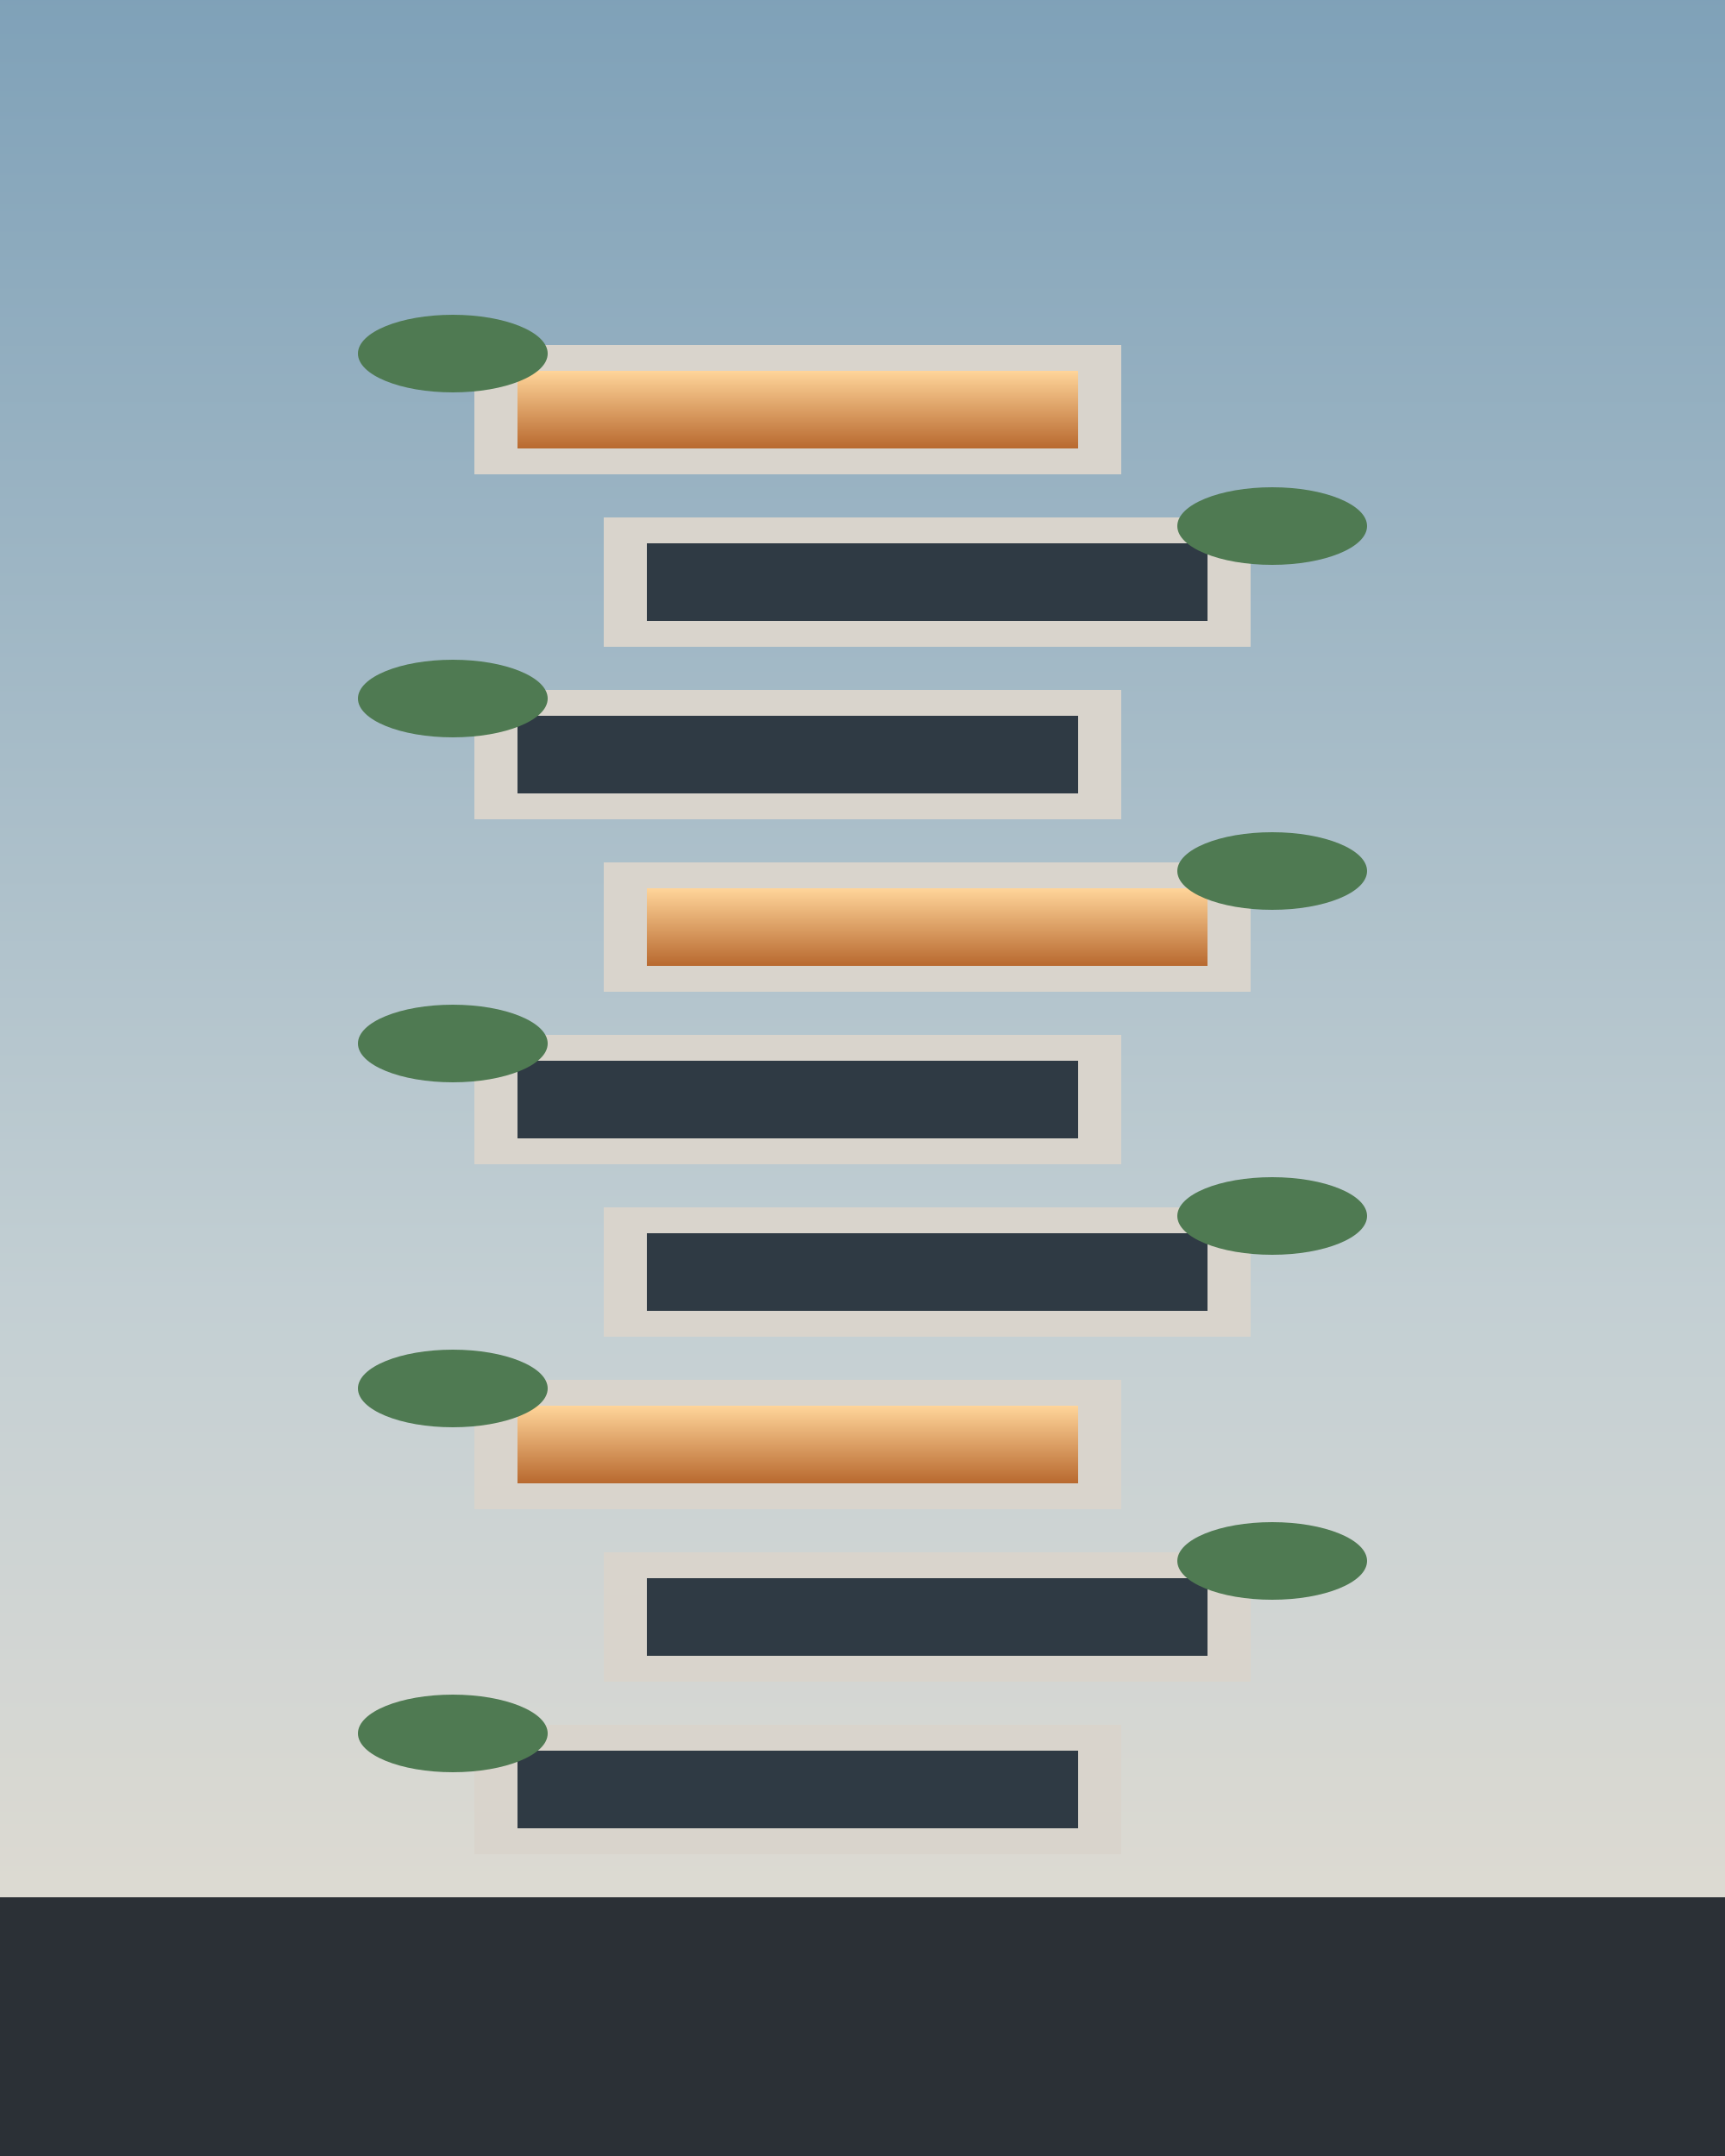
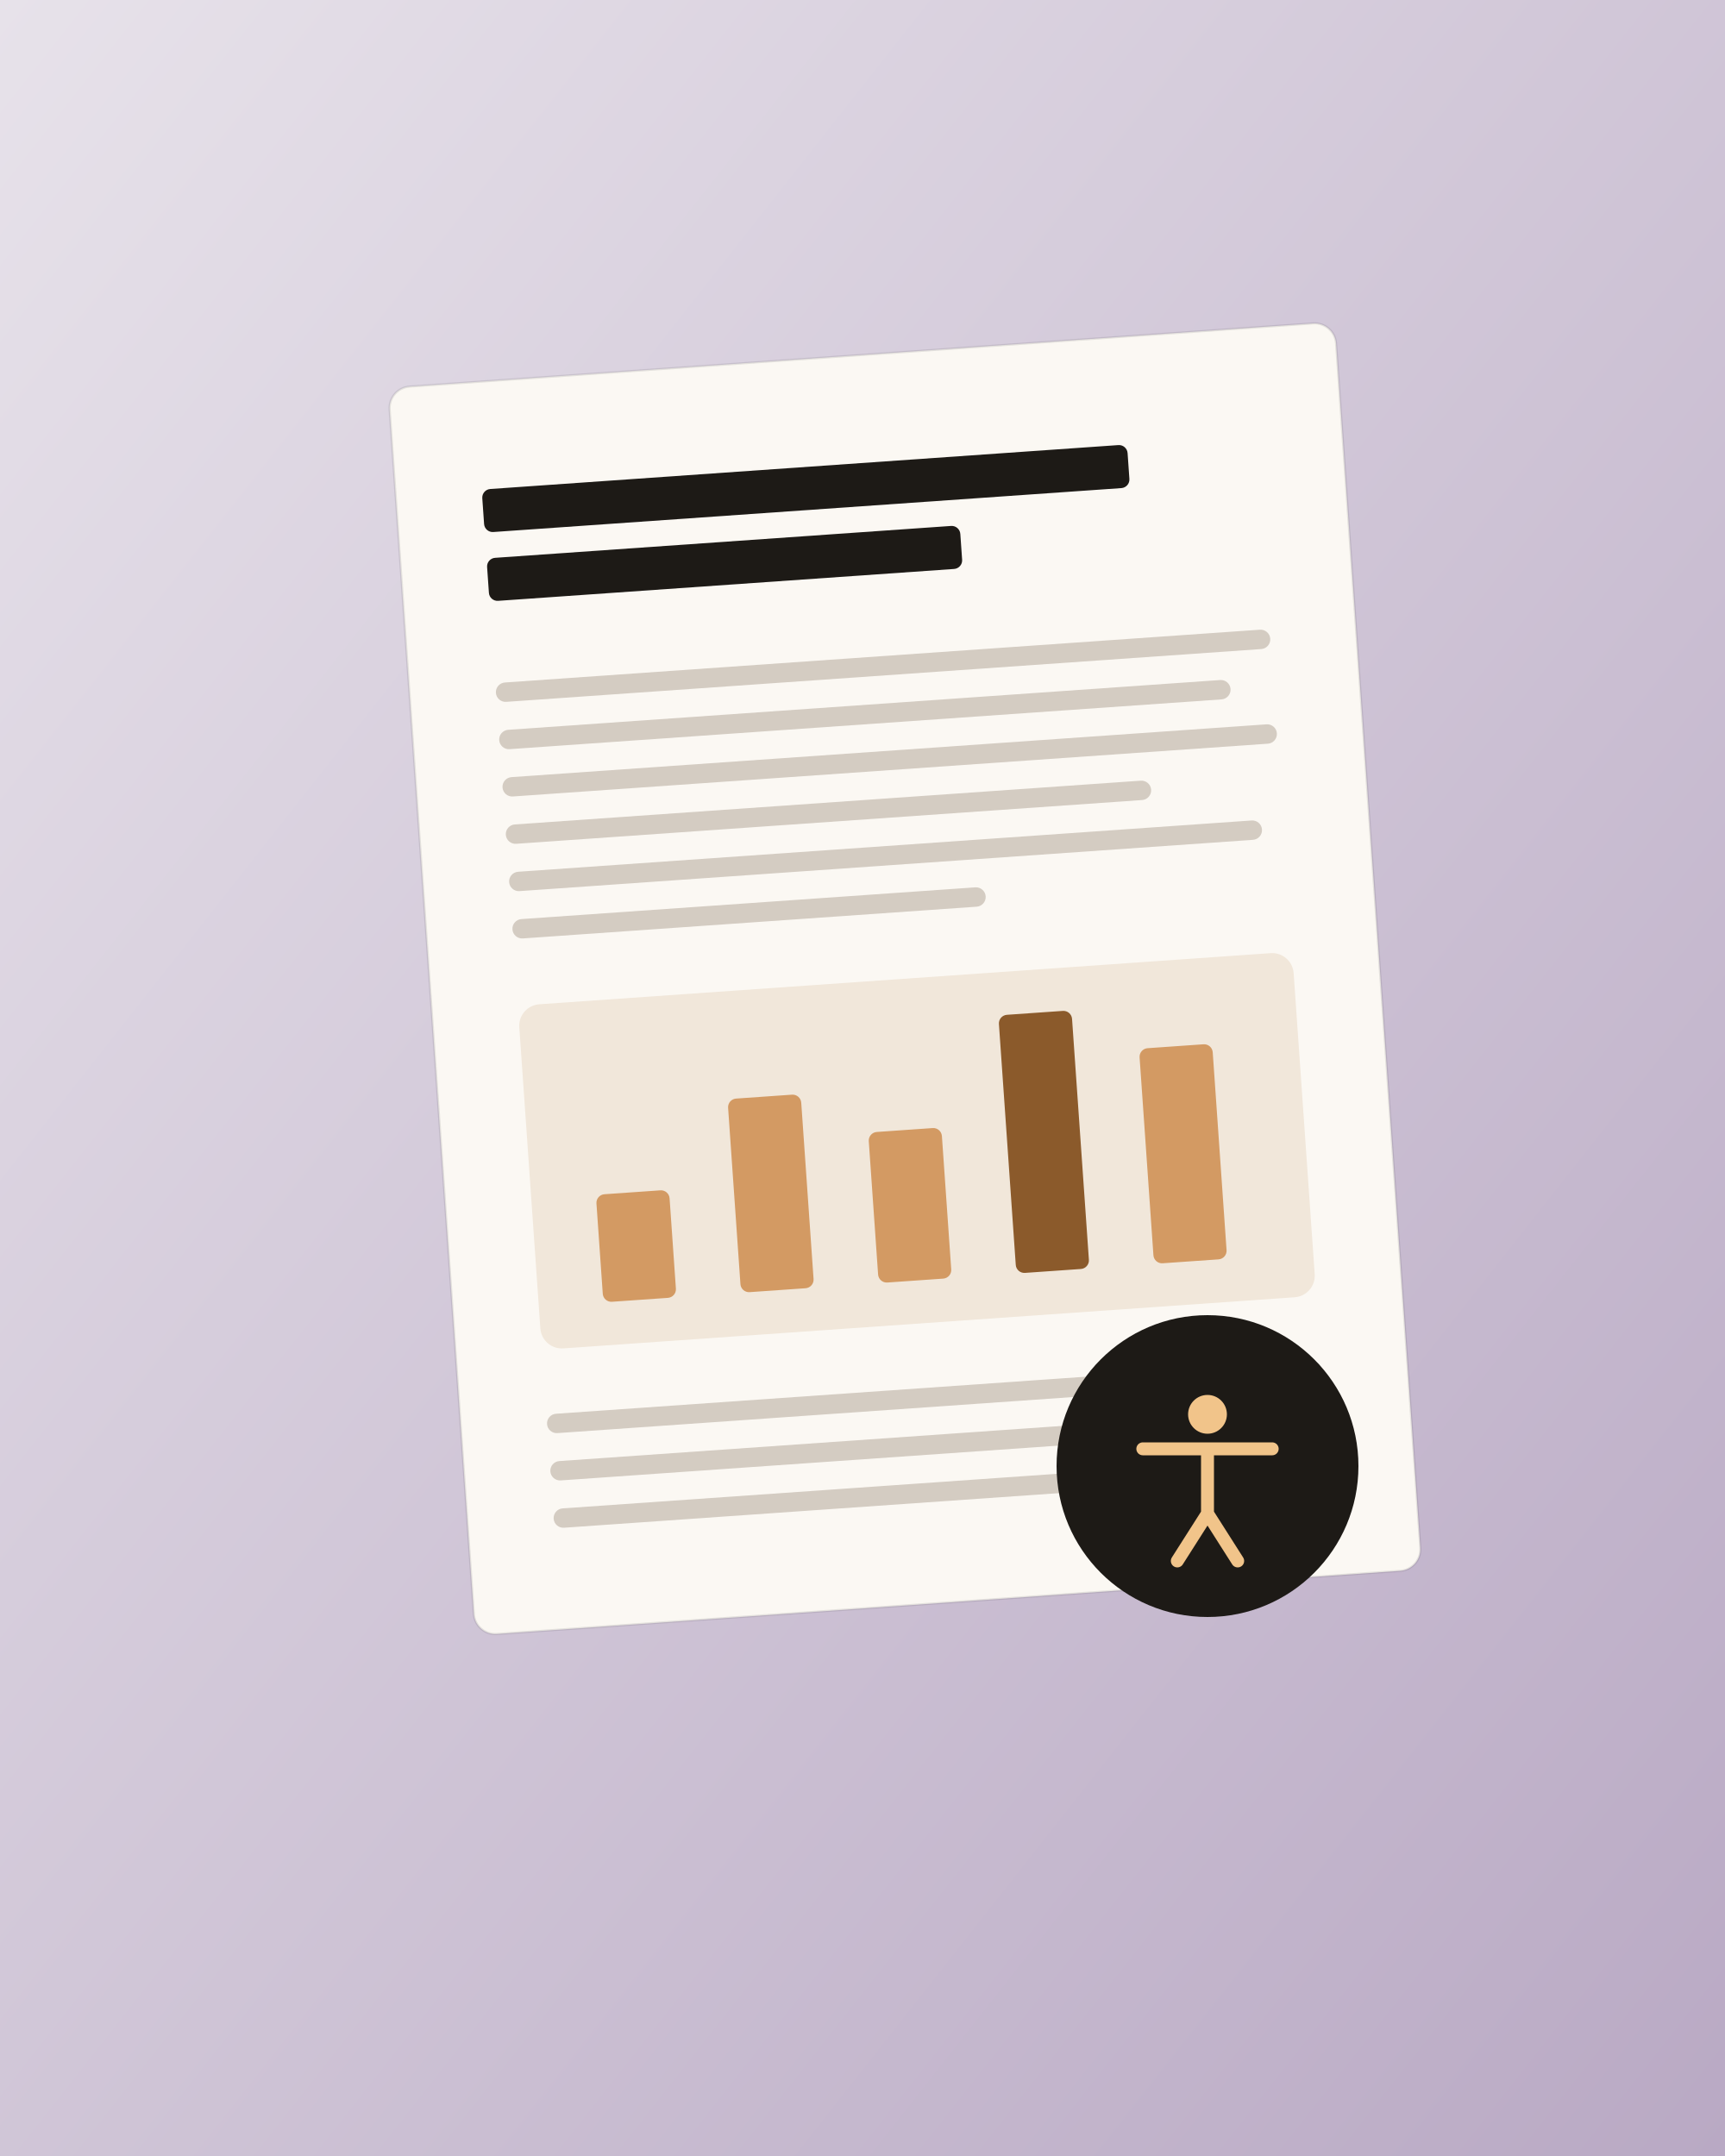
<svg xmlns="http://www.w3.org/2000/svg" viewBox="0 0 800 1000" width="800" height="1000">
  <defs>
-     <linearGradient id="bg" x1="0" y1="0" x2="0" y2="1">
-       <stop offset="0" stop-color="#7fa1b8" />
-       <stop offset=".6" stop-color="#c3cfd3" />
-       <stop offset="1" stop-color="#e8dfd2" />
-     </linearGradient>
-     <linearGradient id="warm" x1="0" y1="0" x2="0" y2="1">
-       <stop offset="0" stop-color="#ffd59a" />
+     <linearGradient id="warm" x1="0" y1="0" x2="1" y2="1">
+       <stop offset="0" stop-color="#f1c48a" />
      <stop offset="1" stop-color="#b8692f" />
    </linearGradient>
    <radialGradient id="halo" cx=".5" cy=".5" r=".5">
-       <stop offset="0" stop-color="#ffcf8f" stop-opacity=".7" />
-       <stop offset="1" stop-color="#ffcf8f" stop-opacity="0" />
+       <stop offset="0" stop-color="#e3a066" stop-opacity=".55" />
+       <stop offset="1" stop-color="#e3a066" stop-opacity="0" />
    </radialGradient>
+     <linearGradient id="screen" x1="0" y1="0" x2="0" y2="1">
+       <stop offset="0" stop-color="#23201d" />
+       <stop offset="1" stop-color="#151311" />
+     </linearGradient>
+     <linearGradient id="bg" x1="0" y1="0" x2="1" y2="1">
+       <stop offset="0" stop-color="#e7e2ea" />
+       <stop offset="1" stop-color="#b9a9c4" />
+     </linearGradient>
  </defs>
  <rect width="800" height="1000" fill="url(#bg)" />
-   <rect x="220" y="160" width="300" height="60" fill="#d9d4cc" />
-   <rect x="240" y="172" width="260" height="36" fill="url(#warm)" />
-   <ellipse cx="210" cy="164" rx="44" ry="18" fill="#4f7a52" />
-   <rect x="280" y="240" width="300" height="60" fill="#d9d4cc" />
-   <rect x="300" y="252" width="260" height="36" fill="#2f3a44" />
-   <ellipse cx="590" cy="244" rx="44" ry="18" fill="#4f7a52" />
-   <rect x="220" y="320" width="300" height="60" fill="#d9d4cc" />
-   <rect x="240" y="332" width="260" height="36" fill="#2f3a44" />
-   <ellipse cx="210" cy="324" rx="44" ry="18" fill="#4f7a52" />
-   <rect x="280" y="400" width="300" height="60" fill="#d9d4cc" />
-   <rect x="300" y="412" width="260" height="36" fill="url(#warm)" />
-   <ellipse cx="590" cy="404" rx="44" ry="18" fill="#4f7a52" />
-   <rect x="220" y="480" width="300" height="60" fill="#d9d4cc" />
-   <rect x="240" y="492" width="260" height="36" fill="#2f3a44" />
-   <ellipse cx="210" cy="484" rx="44" ry="18" fill="#4f7a52" />
-   <rect x="280" y="560" width="300" height="60" fill="#d9d4cc" />
-   <rect x="300" y="572" width="260" height="36" fill="#2f3a44" />
-   <ellipse cx="590" cy="564" rx="44" ry="18" fill="#4f7a52" />
-   <rect x="220" y="640" width="300" height="60" fill="#d9d4cc" />
-   <rect x="240" y="652" width="260" height="36" fill="url(#warm)" />
-   <ellipse cx="210" cy="644" rx="44" ry="18" fill="#4f7a52" />
-   <rect x="280" y="720" width="300" height="60" fill="#d9d4cc" />
-   <rect x="300" y="732" width="260" height="36" fill="#2f3a44" />
-   <ellipse cx="590" cy="724" rx="44" ry="18" fill="#4f7a52" />
-   <rect x="220" y="800" width="300" height="60" fill="#d9d4cc" />
-   <rect x="240" y="812" width="260" height="36" fill="#2f3a44" />
-   <ellipse cx="210" cy="804" rx="44" ry="18" fill="#4f7a52" />
-   <rect x="0" y="880" width="800" height="120" fill="#2b3036" />
+   <g transform="translate(180 180) rotate(-4)">
+     <rect width="440" height="580" rx="10" fill="#fbf8f3" stroke="#1d1a16" stroke-opacity=".1" />
+     <rect x="40" y="50" width="300" height="20" rx="4" fill="#1d1a16" />
+     <rect x="40" y="82" width="220" height="20" rx="4" fill="#1d1a16" />
+     <rect x="40" y="140" width="360" height="9" rx="4.5" fill="#d4ccc2" />
+     <rect x="40" y="162" width="340" height="9" rx="4.5" fill="#d4ccc2" />
+     <rect x="40" y="184" width="360" height="9" rx="4.5" fill="#d4ccc2" />
+     <rect x="40" y="206" width="300" height="9" rx="4.5" fill="#d4ccc2" />
+     <rect x="40" y="228" width="350" height="9" rx="4.5" fill="#d4ccc2" />
+     <rect x="40" y="250" width="220" height="9" rx="4.5" fill="#d4ccc2" />
+     <rect x="40" y="290" width="360" height="160" rx="10" fill="#f1e7da" />
+     <rect x="70" y="380" width="34" height="50" rx="4" fill="#d39a63" />
+     <rect x="134" y="340" width="34" height="90" rx="4" fill="#d39a63" />
+     <rect x="198" y="360" width="34" height="70" rx="4" fill="#d39a63" />
+     <rect x="262" y="310" width="34" height="120" rx="4" fill="#8b5a2b" />
+     <rect x="326" y="330" width="34" height="100" rx="4" fill="#d39a63" />
+     <rect x="40" y="480" width="360" height="9" rx="4.5" fill="#d4ccc2" />
+     <rect x="40" y="502" width="320" height="9" rx="4.5" fill="#d4ccc2" />
+     <rect x="40" y="524" width="260" height="9" rx="4.5" fill="#d4ccc2" />
+   </g>
+   <g transform="translate(560 680)">
+     <circle r="70" fill="#1d1a16" />
+     <circle cy="-24" r="9" fill="#f1c48a" />
+     <path d="M-30 -8 H30 M0 -8 V22 M0 22 L-14 44 M0 22 L14 44" stroke="#f1c48a" stroke-width="6" stroke-linecap="round" fill="none" />
+   </g>
</svg>
